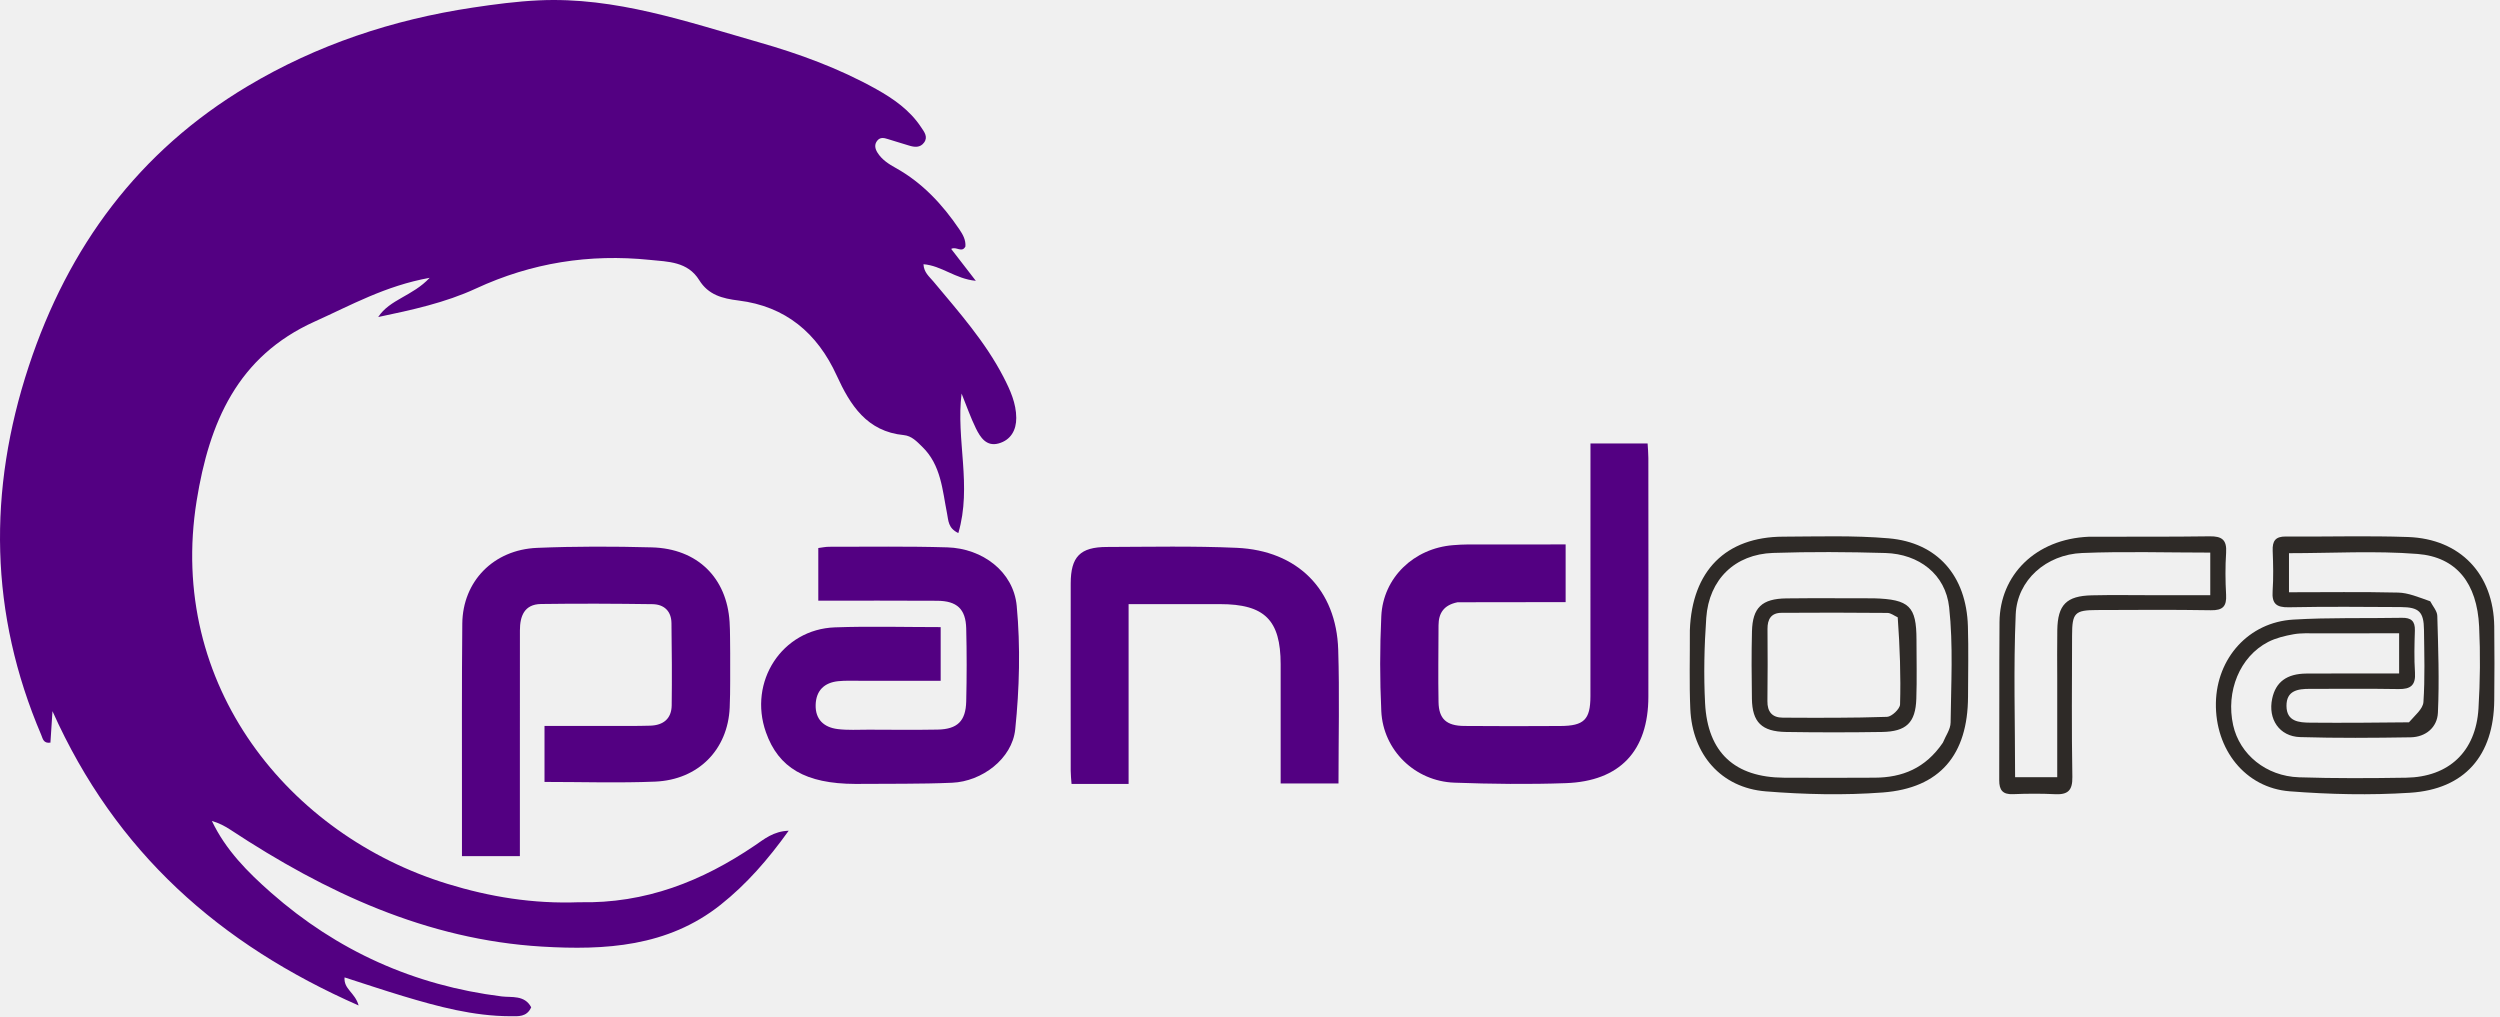
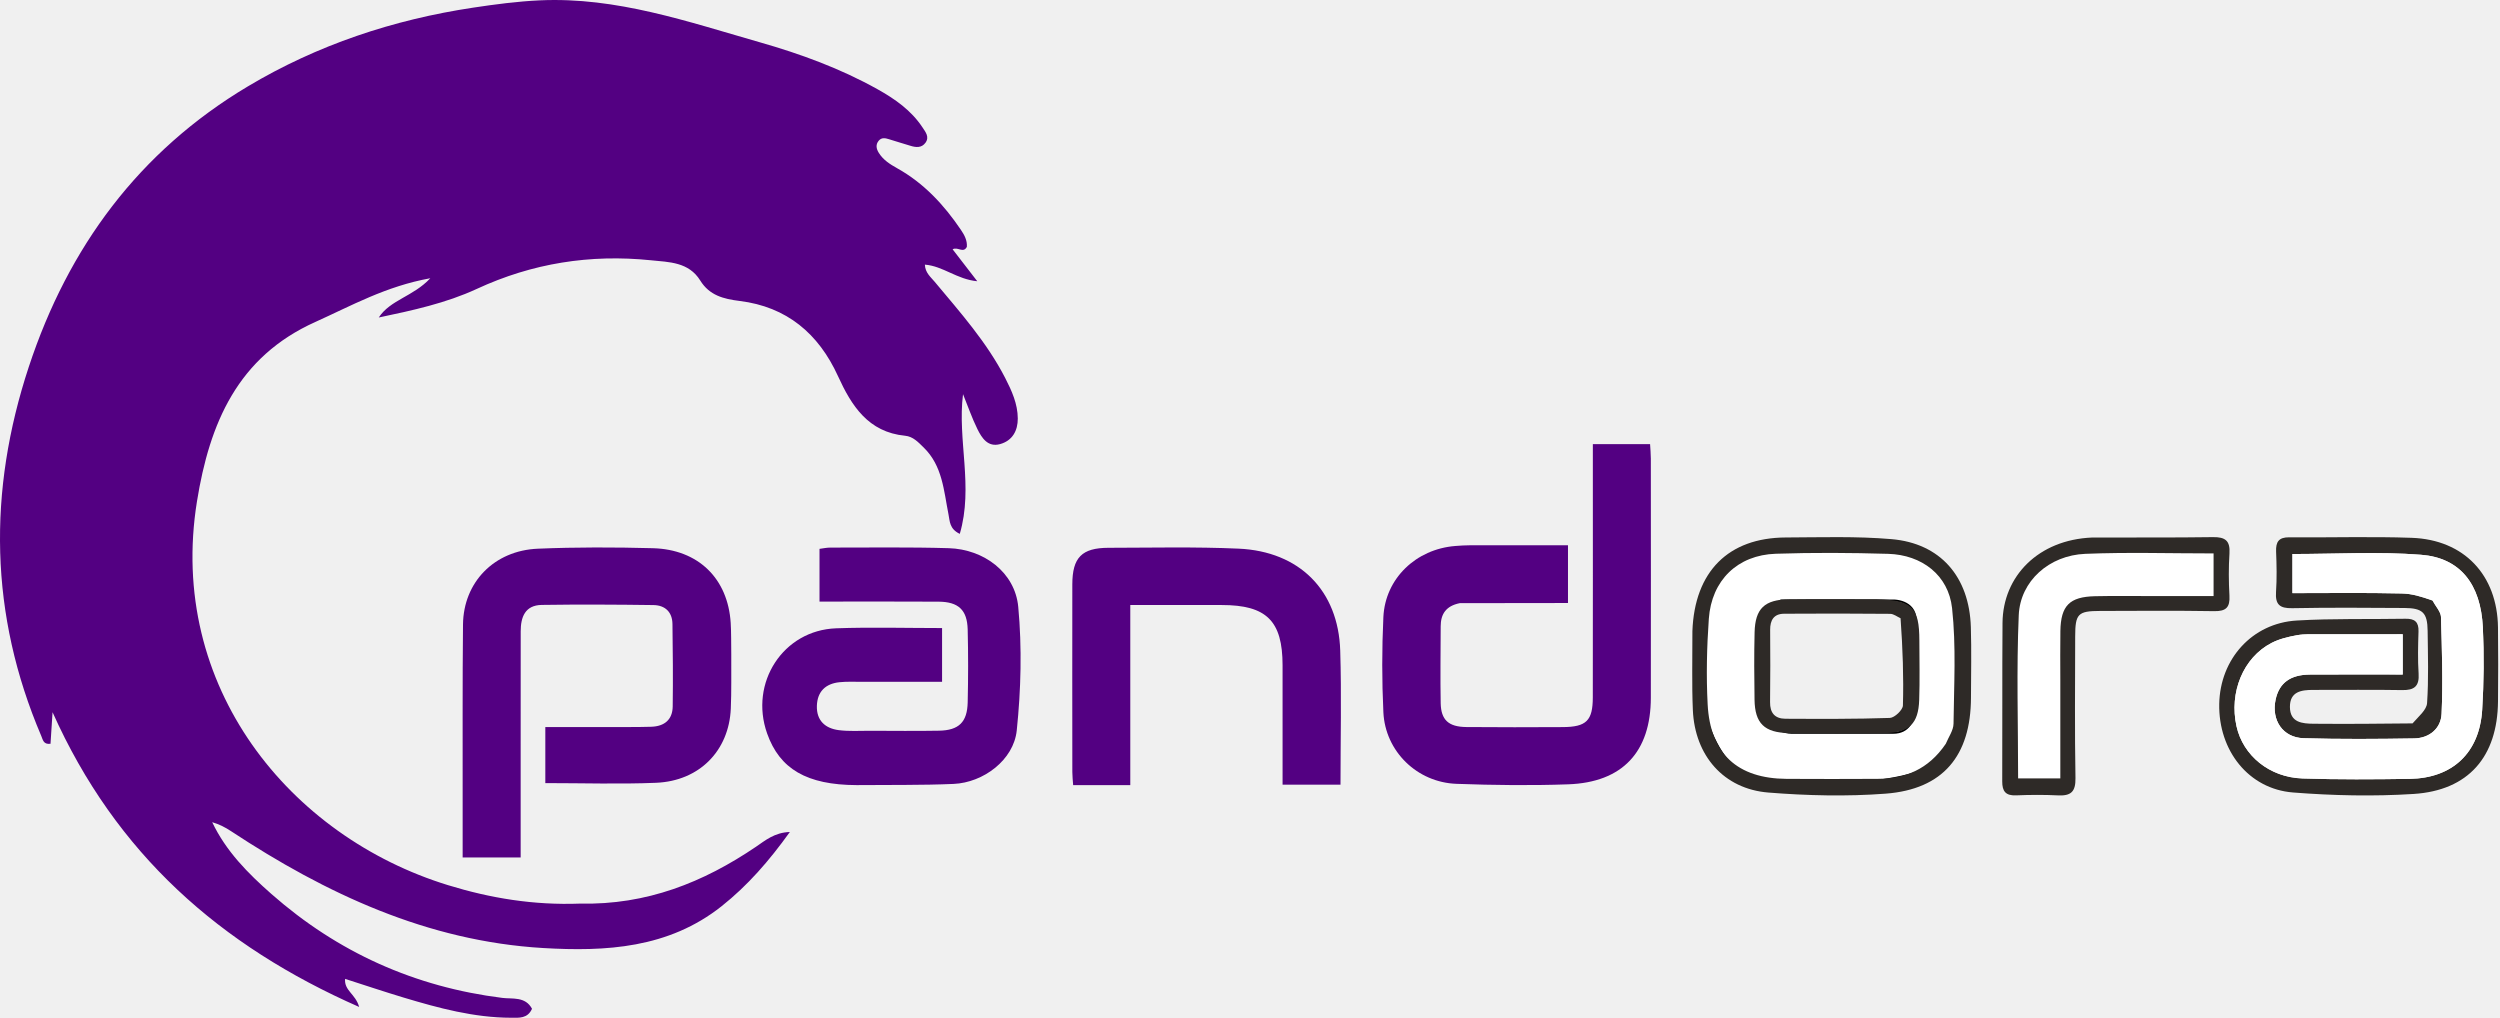
- <svg xmlns="http://www.w3.org/2000/svg" width="123" height="50" viewBox="0 0 123 50" fill="none">
-   <path d="M71.714 29.631C71.025 29.769 70.778 30.176 70.776 30.766C70.773 32.026 70.752 33.285 70.776 34.544C70.791 35.369 71.163 35.708 72.035 35.717C73.614 35.732 75.193 35.727 76.772 35.719C77.933 35.713 78.247 35.406 78.249 34.258C78.254 30.425 78.251 26.592 78.251 22.759C78.251 22.462 78.251 22.165 78.251 21.818C79.205 21.818 80.103 21.818 81.062 21.818C81.076 22.06 81.099 22.297 81.099 22.534C81.102 26.448 81.106 30.363 81.1 34.278C81.095 36.942 79.705 38.436 77.035 38.531C75.21 38.596 73.379 38.573 71.553 38.507C69.617 38.437 68.052 36.913 67.96 34.993C67.886 33.437 67.887 31.872 67.96 30.316C68.049 28.419 69.565 26.974 71.492 26.822C71.74 26.802 71.989 26.788 72.238 26.787C73.816 26.784 75.394 26.786 77.029 26.786C77.029 27.705 77.029 28.596 77.029 29.624C75.304 29.624 73.545 29.624 71.714 29.631Z" fill="#530082" />
-   <path d="M35.925 32.142C35.919 33.086 35.939 33.952 35.901 34.814C35.81 36.883 34.357 38.368 32.228 38.456C30.434 38.529 28.634 38.471 26.79 38.471C26.79 37.585 26.79 36.706 26.79 35.717C28.188 35.717 29.59 35.718 30.991 35.717C31.323 35.716 31.656 35.713 31.988 35.703C32.651 35.684 33.039 35.347 33.047 34.703C33.065 33.353 33.054 32.002 33.036 30.652C33.028 30.075 32.68 29.733 32.102 29.725C30.274 29.7 28.445 29.69 26.617 29.717C25.79 29.73 25.582 30.321 25.58 31.007C25.575 32.979 25.578 34.951 25.578 36.922C25.578 38.644 25.578 40.365 25.578 42.123C24.602 42.123 23.703 42.123 22.728 42.123C22.728 41.201 22.727 40.317 22.728 39.432C22.731 36.515 22.716 33.598 22.745 30.681C22.766 28.604 24.277 27.045 26.422 26.955C28.303 26.877 30.19 26.88 32.072 26.931C34.309 26.991 35.761 28.424 35.896 30.603C35.926 31.088 35.916 31.575 35.925 32.142Z" fill="#530082" />
-   <path d="M42.081 38.569C39.632 38.56 38.303 37.778 37.685 36.031C36.804 33.54 38.474 30.958 41.079 30.866C42.796 30.805 44.516 30.854 46.281 30.854C46.281 31.72 46.281 32.549 46.281 33.494C44.963 33.494 43.627 33.492 42.291 33.494C41.941 33.495 41.589 33.479 41.242 33.514C40.558 33.585 40.151 33.971 40.13 34.678C40.109 35.4 40.542 35.784 41.203 35.869C41.707 35.934 42.224 35.899 42.736 35.9C43.867 35.903 44.999 35.917 46.13 35.896C47.103 35.878 47.516 35.479 47.538 34.507C47.566 33.313 47.568 32.117 47.538 30.923C47.515 29.965 47.084 29.564 46.11 29.558C44.174 29.545 42.239 29.554 40.26 29.554C40.26 28.669 40.26 27.841 40.26 26.963C40.432 26.942 40.611 26.901 40.79 26.901C42.729 26.903 44.67 26.872 46.608 26.93C48.337 26.982 49.865 28.122 50.023 29.814C50.21 31.82 50.157 33.876 49.949 35.884C49.798 37.335 48.31 38.447 46.846 38.511C45.286 38.579 43.722 38.554 42.081 38.569Z" fill="#530082" />
-   <path d="M55.527 37.895C55.527 38.161 55.527 38.347 55.527 38.569C54.562 38.569 53.664 38.569 52.72 38.569C52.705 38.349 52.679 38.139 52.679 37.928C52.677 34.854 52.674 31.779 52.679 28.705C52.681 27.391 53.143 26.914 54.456 26.911C56.586 26.905 58.72 26.858 60.846 26.953C63.841 27.086 65.749 29.01 65.84 31.963C65.908 34.136 65.854 36.312 65.854 38.548C64.921 38.548 64.003 38.548 63.008 38.548C63.008 36.584 63.009 34.631 63.008 32.678C63.006 30.502 62.218 29.723 60.023 29.723C58.559 29.723 57.096 29.723 55.527 29.723C55.527 32.45 55.527 35.133 55.527 37.895Z" fill="#530082" />
-   <path d="M118.52 35.538C118.817 35.194 119.21 34.879 119.233 34.54C119.312 33.361 119.274 32.173 119.26 30.989C119.25 30.103 119.02 29.874 118.123 29.868C116.285 29.857 114.445 29.842 112.607 29.878C111.991 29.89 111.771 29.697 111.813 29.08C111.857 28.422 111.842 27.758 111.816 27.098C111.797 26.618 111.947 26.391 112.465 26.396C114.468 26.414 116.473 26.35 118.474 26.421C121.051 26.512 122.683 28.248 122.717 30.821C122.732 32.033 122.729 33.245 122.717 34.456C122.692 37.173 121.27 38.832 118.569 39.004C116.605 39.13 114.615 39.085 112.651 38.932C110.464 38.761 108.98 36.87 109.022 34.581C109.063 32.376 110.637 30.615 112.827 30.484C114.605 30.377 116.392 30.429 118.175 30.396C118.625 30.388 118.827 30.554 118.812 31.024C118.79 31.711 118.772 32.403 118.817 33.088C118.858 33.714 118.605 33.912 118.009 33.902C116.555 33.876 115.1 33.896 113.645 33.892C113.052 33.891 112.491 33.973 112.495 34.731C112.499 35.505 113.11 35.55 113.67 35.555C115.262 35.569 116.854 35.557 118.52 35.538ZM119.568 29.584C119.689 29.822 119.908 30.058 119.915 30.3C119.96 31.889 120.018 33.483 119.945 35.069C119.912 35.784 119.349 36.264 118.599 36.276C116.788 36.305 114.976 36.319 113.167 36.265C112.143 36.235 111.575 35.377 111.792 34.37C111.967 33.554 112.509 33.146 113.477 33.139C115.001 33.129 116.525 33.136 118.037 33.136C118.037 32.421 118.037 31.825 118.037 31.158C116.664 31.158 115.326 31.155 113.988 31.159C113.605 31.161 113.213 31.139 112.839 31.206C112.413 31.283 111.972 31.389 111.591 31.585C110.199 32.306 109.5 34.017 109.872 35.683C110.192 37.115 111.485 38.188 113.111 38.243C114.865 38.301 116.623 38.29 118.378 38.263C120.482 38.23 121.811 36.982 121.941 34.866C122.023 33.521 122.037 32.166 121.973 30.821C121.872 28.7 120.865 27.405 118.939 27.254C116.847 27.09 114.732 27.217 112.618 27.217C112.618 27.862 112.618 28.458 112.618 29.139C114.436 29.139 116.213 29.113 117.989 29.155C118.486 29.167 118.977 29.376 119.568 29.584Z" fill="#2E2A27" />
-   <path d="M83.141 31.005C83.248 28.075 84.913 26.416 87.724 26.404C89.456 26.397 91.197 26.338 92.919 26.485C95.327 26.691 96.746 28.334 96.821 30.808C96.856 31.962 96.83 33.118 96.827 34.273C96.818 37.132 95.451 38.776 92.633 38.99C90.724 39.134 88.784 39.088 86.873 38.935C84.681 38.759 83.26 37.124 83.163 34.879C83.109 33.616 83.146 32.349 83.141 31.005ZM95.59 36.539C95.722 36.211 95.966 35.883 95.97 35.553C95.992 33.659 96.103 31.749 95.898 29.877C95.721 28.249 94.408 27.257 92.763 27.208C90.923 27.154 89.078 27.142 87.238 27.204C85.359 27.267 84.082 28.508 83.948 30.398C83.85 31.794 83.818 33.204 83.89 34.601C84.016 37.03 85.352 38.248 87.77 38.263C89.26 38.272 90.75 38.27 92.24 38.262C93.586 38.255 94.728 37.807 95.59 36.539Z" fill="#2E2A27" />
-   <path d="M102.778 26.407C104.807 26.399 106.761 26.416 108.714 26.387C109.318 26.378 109.566 26.561 109.525 27.191C109.48 27.878 109.486 28.572 109.524 29.261C109.556 29.832 109.363 30.034 108.777 30.024C106.907 29.992 105.035 30.008 103.164 30.014C102.08 30.017 101.948 30.153 101.946 31.265C101.941 33.585 101.92 35.905 101.96 38.224C101.972 38.903 101.73 39.105 101.102 39.074C100.416 39.04 99.726 39.045 99.039 39.073C98.532 39.093 98.36 38.874 98.362 38.389C98.374 35.793 98.357 33.197 98.376 30.601C98.394 28.303 100.14 26.515 102.778 26.407ZM101.216 33.395C101.216 32.595 101.205 31.795 101.219 30.996C101.241 29.755 101.666 29.319 102.916 29.29C103.932 29.266 104.949 29.284 105.966 29.284C106.89 29.284 107.815 29.284 108.745 29.284C108.745 28.513 108.745 27.866 108.745 27.188C106.61 27.188 104.522 27.122 102.441 27.208C100.67 27.28 99.246 28.543 99.173 30.223C99.059 32.885 99.143 35.555 99.143 38.238C99.839 38.238 100.505 38.238 101.216 38.238C101.216 36.642 101.216 35.101 101.216 33.395Z" fill="#2E2A27" />
-   <path d="M92.196 29.437C93.944 29.488 94.288 29.834 94.291 31.47C94.292 32.441 94.316 33.414 94.283 34.385C94.243 35.557 93.79 35.995 92.589 36.013C91.018 36.037 89.445 36.038 87.874 36.013C86.673 35.994 86.21 35.529 86.194 34.374C86.177 33.271 86.169 32.167 86.197 31.065C86.225 29.894 86.686 29.456 87.889 29.441C89.298 29.424 90.708 29.437 92.196 29.437ZM93.368 30.372C93.199 30.297 93.03 30.157 92.861 30.156C91.123 30.14 89.384 30.138 87.646 30.151C87.133 30.154 86.958 30.476 86.961 30.941C86.969 32.125 86.973 33.309 86.957 34.493C86.949 35.013 87.185 35.307 87.711 35.309C89.422 35.318 91.134 35.327 92.843 35.269C93.073 35.261 93.477 34.877 93.483 34.659C93.523 33.269 93.475 31.876 93.368 30.372Z" fill="#2E2A27" />
-   <path d="M28.496 44.39C31.764 44.464 34.552 43.352 37.139 41.597C37.595 41.288 38.05 40.897 38.803 40.872C37.779 42.298 36.73 43.503 35.451 44.518C32.843 46.589 29.754 46.756 26.674 46.573C21.003 46.236 16.019 43.909 11.344 40.828C11.068 40.646 10.774 40.492 10.425 40.391C11.101 41.816 12.187 42.909 13.336 43.92C16.588 46.782 20.372 48.486 24.683 49.024C25.171 49.085 25.809 48.943 26.135 49.558C25.917 50.049 25.494 49.999 25.112 49.998C23.291 49.994 21.554 49.526 19.829 49.007C18.874 48.72 17.929 48.401 16.952 48.088C16.905 48.671 17.463 48.823 17.644 49.469C10.798 46.455 5.691 41.937 2.582 34.989C2.537 35.675 2.509 36.11 2.481 36.538C2.131 36.586 2.107 36.342 2.027 36.154C-0.519 30.188 -0.602 24.136 1.416 18.018C3.354 12.142 6.822 7.441 12.175 4.245C15.594 2.203 19.317 0.967 23.25 0.375C24.333 0.212 25.425 0.067 26.518 0.017C30.282 -0.158 33.792 1.067 37.333 2.079C39.329 2.649 41.28 3.362 43.105 4.381C43.968 4.863 44.764 5.42 45.318 6.259C45.463 6.478 45.672 6.725 45.468 7.009C45.277 7.275 44.999 7.248 44.72 7.16C44.371 7.05 44.019 6.951 43.672 6.839C43.487 6.779 43.309 6.746 43.168 6.912C43.005 7.105 43.051 7.315 43.17 7.507C43.387 7.855 43.717 8.067 44.07 8.263C45.381 8.992 46.372 10.06 47.204 11.289C47.377 11.544 47.523 11.81 47.498 12.128C47.32 12.463 47.052 12.105 46.798 12.247C47.168 12.726 47.531 13.197 48.01 13.816C46.997 13.72 46.335 13.072 45.435 13C45.453 13.403 45.721 13.608 45.921 13.847C47.173 15.348 48.477 16.811 49.381 18.568C49.704 19.195 49.996 19.84 50 20.558C50.004 21.161 49.732 21.652 49.129 21.818C48.53 21.982 48.233 21.519 48.016 21.079C47.748 20.533 47.549 19.953 47.31 19.363C47.027 21.621 47.832 23.907 47.15 26.227C46.642 25.985 46.664 25.61 46.595 25.265C46.364 24.107 46.303 22.883 45.375 21.982C45.11 21.725 44.858 21.445 44.466 21.407C42.654 21.231 41.832 19.935 41.167 18.478C40.212 16.383 38.646 15.071 36.34 14.786C35.534 14.686 34.852 14.509 34.402 13.783C33.835 12.867 32.872 12.877 31.97 12.786C28.995 12.482 26.156 12.927 23.419 14.194C21.909 14.894 20.263 15.25 18.607 15.598C19.179 14.726 20.298 14.57 21.139 13.669C18.957 14.062 17.255 15.023 15.486 15.819C11.674 17.535 10.296 20.788 9.676 24.631C8.211 33.727 14.238 41.097 22.009 43.484C24.097 44.126 26.219 44.476 28.496 44.39Z" fill="#530082" />
+ <svg xmlns="http://www.w3.org/2000/svg" width="253" height="103" viewBox="0 0 253 103" fill="none">
+   <path d="M147.731 61.04C146.312 61.324 145.802 62.163 145.798 63.378C145.792 65.972 145.749 68.567 145.798 71.16C145.83 72.861 146.597 73.558 148.391 73.576C151.644 73.608 154.897 73.598 158.149 73.582C160.542 73.569 161.189 72.936 161.192 70.57C161.204 62.675 161.197 54.779 161.196 46.884C161.196 46.272 161.196 45.66 161.196 44.946C163.163 44.946 165.012 44.946 166.989 44.946C167.016 45.444 167.064 45.931 167.065 46.419C167.069 54.484 167.077 62.548 167.065 70.613C167.056 76.1 164.193 79.178 158.692 79.374C154.933 79.508 151.16 79.46 147.399 79.324C143.41 79.18 140.188 76.041 139.998 72.085C139.845 68.88 139.846 65.656 139.997 62.451C140.181 58.544 143.303 55.568 147.272 55.254C147.784 55.213 148.297 55.182 148.81 55.181C152.061 55.175 155.312 55.178 158.68 55.178C158.68 57.073 158.68 58.908 158.68 61.025C155.126 61.025 151.503 61.025 147.731 61.04Z" fill="#530082" />
+   <path d="M74.005 66.212C73.993 68.158 74.035 69.94 73.957 71.718C73.77 75.979 70.776 79.038 66.391 79.219C62.695 79.371 58.987 79.25 55.187 79.25C55.187 77.426 55.187 75.614 55.187 73.577C58.067 73.577 60.955 73.579 63.842 73.576C64.527 73.575 65.212 73.568 65.896 73.548C67.261 73.508 68.06 72.816 68.078 71.489C68.115 68.707 68.092 65.925 68.053 63.144C68.037 61.955 67.322 61.249 66.131 61.233C62.364 61.182 58.597 61.161 54.831 61.218C53.127 61.243 52.699 62.461 52.695 63.875C52.684 67.936 52.691 71.998 52.691 76.06C52.691 79.606 52.691 83.152 52.691 86.773C50.679 86.773 48.828 86.773 46.82 86.773C46.82 84.875 46.818 83.053 46.82 81.231C46.827 75.222 46.795 69.212 46.856 63.204C46.899 58.924 50.011 55.713 54.43 55.528C58.303 55.366 62.191 55.374 66.068 55.478C70.676 55.601 73.668 58.554 73.947 63.043C74.008 64.041 73.988 65.044 74.005 66.212Z" fill="#530082" />
+   <path d="M86.687 79.453C81.643 79.433 78.904 77.823 77.631 74.223C75.817 69.092 79.257 63.774 84.624 63.584C88.16 63.458 91.704 63.56 95.338 63.56C95.338 65.343 95.338 67.052 95.338 68.997C92.625 68.997 89.872 68.995 87.12 68.998C86.399 68.999 85.673 68.966 84.958 69.04C83.549 69.185 82.711 69.981 82.668 71.436C82.624 72.924 83.517 73.714 84.877 73.89C85.916 74.025 86.982 73.951 88.036 73.954C90.367 73.96 92.698 73.988 95.029 73.946C97.033 73.909 97.884 73.087 97.93 71.085C97.986 68.625 97.99 66.162 97.929 63.702C97.881 61.728 96.994 60.902 94.987 60.889C90.999 60.863 87.011 60.881 82.935 60.881C82.935 59.058 82.935 57.352 82.935 55.544C83.289 55.501 83.658 55.415 84.027 55.416C88.023 55.42 92.021 55.356 96.013 55.476C99.575 55.583 102.722 57.931 103.047 61.416C103.433 65.549 103.325 69.785 102.895 73.92C102.585 76.911 99.52 79.201 96.503 79.333C93.29 79.473 90.068 79.421 86.687 79.453Z" fill="#530082" />
+   <path d="M114.385 78.064C114.385 78.613 114.385 78.995 114.385 79.453C112.398 79.453 110.549 79.453 108.603 79.453C108.573 78.999 108.52 78.566 108.52 78.133C108.514 71.799 108.509 65.465 108.519 59.132C108.524 56.426 109.474 55.444 112.179 55.437C116.568 55.425 120.963 55.328 125.343 55.523C131.512 55.797 135.443 59.761 135.631 65.844C135.77 70.319 135.659 74.802 135.659 79.409C133.737 79.409 131.845 79.409 129.797 79.409C129.797 75.363 129.799 71.34 129.796 67.318C129.793 62.835 128.169 61.229 123.647 61.229C120.632 61.229 117.617 61.229 114.385 61.229C114.385 66.848 114.385 72.373 114.385 78.064Z" fill="#530082" />
+   <path d="M244.151 73.207C244.764 72.499 245.573 71.852 245.62 71.152C245.784 68.724 245.704 66.278 245.676 63.838C245.655 62.012 245.181 61.54 243.335 61.529C239.547 61.506 235.758 61.474 231.971 61.549C230.701 61.574 230.248 61.176 230.334 59.904C230.426 58.549 230.395 57.181 230.342 55.821C230.303 54.832 230.611 54.365 231.677 54.375C235.804 54.413 239.935 54.281 244.058 54.427C249.365 54.615 252.728 58.192 252.796 63.492C252.828 65.987 252.821 68.484 252.798 70.98C252.746 76.577 249.816 79.994 244.253 80.349C240.206 80.607 236.107 80.516 232.061 80.2C227.555 79.847 224.499 75.953 224.586 71.238C224.67 66.695 227.913 63.068 232.424 62.797C236.087 62.577 239.768 62.683 243.44 62.617C244.367 62.6 244.785 62.941 244.753 63.909C244.707 65.326 244.67 66.75 244.763 68.162C244.848 69.452 244.326 69.859 243.099 69.837C240.103 69.785 237.106 69.826 234.11 69.819C232.888 69.816 231.733 69.984 231.74 71.547C231.748 73.141 233.007 73.233 234.16 73.243C237.439 73.272 240.718 73.247 244.151 73.207ZM246.17 60.77C246.419 61.261 247.012 61.92 247.026 62.418C247.117 65.692 247.238 68.974 247.087 72.242C247.02 73.715 245.859 74.703 244.313 74.728C240.584 74.788 236.851 74.817 233.124 74.706C231.015 74.644 229.845 72.877 230.291 70.801C230.652 69.122 231.769 68.28 233.762 68.266C236.901 68.245 240.041 68.261 243.156 68.261C243.156 66.787 243.156 65.559 243.156 64.185C240.327 64.185 237.572 64.179 234.816 64.188C234.026 64.191 233.219 64.146 232.449 64.285C231.572 64.444 230.663 64.66 229.879 65.066C227.009 66.549 225.569 70.076 226.336 73.507C226.996 76.458 229.659 78.668 233.008 78.78C236.622 78.901 240.243 78.877 243.859 78.821C248.193 78.755 250.931 76.182 251.198 71.823C251.367 69.054 251.397 66.263 251.264 63.492C251.056 59.123 248.982 56.456 245.015 56.144C240.705 55.805 236.348 56.067 231.994 56.067C231.994 57.396 231.994 58.623 231.994 60.026C235.738 60.026 239.4 59.973 243.058 60.059C244.08 60.083 244.952 60.342 246.17 60.77Z" fill="#2E2A27" />
+   <path d="M246.17 60.77C246.42 61.261 247.012 61.919 247.026 62.417C247.117 65.692 247.238 68.974 247.087 72.242C247.02 73.715 245.86 74.703 244.313 74.728C240.584 74.788 236.851 74.817 233.124 74.706C231.015 74.643 229.846 72.877 230.292 70.801C230.652 69.122 231.769 68.28 233.762 68.266C236.902 68.245 240.041 68.26 243.156 68.26V64.184C240.327 64.184 237.572 64.179 234.817 64.188C234.026 64.191 233.22 64.146 232.449 64.285C231.572 64.444 230.664 64.66 229.879 65.066C227.01 66.549 225.569 70.076 226.337 73.506C226.996 76.457 229.659 78.668 233.008 78.78C236.622 78.901 240.243 78.876 243.859 78.821C248.194 78.754 250.931 76.182 251.198 71.823C251.368 69.054 251.397 66.262 251.265 63.491C251.056 59.123 248.982 56.455 245.015 56.143C240.705 55.805 236.348 56.067 231.994 56.067V60.025C235.738 60.025 239.4 59.973 243.059 60.059C244.081 60.083 244.953 60.342 246.17 60.77Z" fill="white" />
+   <path d="M209.09 69.01C209.09 67.362 209.061 65.507 209.09 63.86C209.134 61.304 209.604 60.83 212.18 60.77C214.273 60.721 216.265 60.721 218.36 60.721C220.264 60.72 222.624 60.721 224.54 60.721L224.54 55.62C220.142 55.62 215.083 55.485 210.795 55.661C207.148 55.811 204.213 58.412 204.064 61.873C203.828 67.357 203.94 73.783 203.94 79.31H209.09V69.01Z" fill="white" />
+   <path d="M211.722 54.398C215.903 54.382 219.928 54.418 223.951 54.357C225.195 54.339 225.706 54.716 225.622 56.012C225.53 57.429 225.54 58.859 225.62 60.277C225.686 61.454 225.287 61.869 224.082 61.849C220.228 61.785 216.373 61.816 212.519 61.828C210.286 61.835 210.013 62.115 210.009 64.406C209.999 69.185 209.955 73.965 210.038 78.743C210.062 80.14 209.564 80.556 208.271 80.493C206.857 80.423 205.436 80.433 204.021 80.491C202.977 80.533 202.621 80.082 202.626 79.082C202.65 73.734 202.615 68.386 202.655 63.039C202.691 58.304 206.288 54.621 211.722 54.398ZM208.505 68.794C208.505 67.146 208.483 65.498 208.511 63.851C208.556 61.295 209.432 60.397 212.007 60.337C214.101 60.288 216.196 60.325 218.29 60.325C220.194 60.324 222.099 60.325 224.014 60.325C224.014 58.736 224.014 57.404 224.014 56.006C219.616 56.006 215.316 55.871 211.029 56.048C207.381 56.197 204.446 58.798 204.297 62.259C204.061 67.743 204.234 73.244 204.234 78.771C205.668 78.771 207.041 78.771 208.505 78.771C208.505 75.482 208.505 72.309 208.505 68.794Z" fill="#2E2A27" />
+   <path fill-rule="evenodd" clip-rule="evenodd" d="M197.76 59.74C198.103 60.427 198.79 62.212 198.79 63.86V72.1C198.446 73.817 196.936 77.456 193.64 78.28C192.61 78.623 189.52 79.31 185.4 79.31C180.25 79.31 176.13 79.31 175.1 77.25C174.07 76.22 172.01 72.924 172.01 67.98C172.01 66.263 172.216 62.212 173.04 59.74C174.07 58.023 176.954 54.796 180.25 55.62H191.58C193.296 55.62 196.936 56.444 197.76 59.74ZM191.58 60.77H180.25C178.724 61.533 178.258 62.354 178.197 62.745L178.19 72.1C179.014 73.748 180.593 74.16 181.28 74.16H191.58C193.228 74.16 193.64 72.824 193.64 72.156V63.86C194.464 61.388 192.61 60.77 191.58 60.77Z" fill="white" />
+   <path d="M178.19 62.83C178.19 62.804 178.192 62.776 178.197 62.745M178.197 62.745C178.258 62.354 178.724 61.533 180.25 60.77H191.58C192.61 60.77 194.464 61.388 193.64 63.86V72.156C193.64 72.824 193.228 74.16 191.58 74.16H181.28C180.593 74.16 179.014 73.748 178.19 72.1L178.197 62.745ZM191.58 55.62C193.296 55.62 196.936 56.444 197.76 59.74C198.103 60.427 198.79 62.212 198.79 63.86V72.1C198.446 73.817 196.936 77.456 193.64 78.28C192.61 78.623 189.52 79.31 185.4 79.31C180.25 79.31 176.13 79.31 175.1 77.25C174.07 76.22 172.01 72.924 172.01 67.98C172.01 66.263 172.216 62.212 173.04 59.74C174.07 58.023 176.954 54.796 180.25 55.62H191.58Z" stroke="black" stroke-width="0.2" />
+   <path d="M171.271 63.87C171.49 57.834 174.92 54.418 180.711 54.393C184.279 54.378 187.866 54.257 191.413 54.56C196.374 54.983 199.296 58.368 199.45 63.464C199.522 65.841 199.47 68.223 199.463 70.603C199.445 76.491 196.629 79.879 190.824 80.319C186.89 80.617 182.895 80.521 178.959 80.206C174.442 79.843 171.515 76.475 171.316 71.851C171.205 69.25 171.28 66.64 171.271 63.87ZM196.914 75.272C197.188 74.594 197.689 73.919 197.697 73.238C197.743 69.338 197.971 65.403 197.55 61.546C197.184 58.193 194.481 56.15 191.092 56.049C187.3 55.936 183.5 55.913 179.709 56.039C175.839 56.169 173.208 58.726 172.933 62.62C172.73 65.496 172.665 68.401 172.814 71.278C173.073 76.281 175.826 78.79 180.805 78.821C183.875 78.84 186.945 78.837 190.014 78.82C192.786 78.806 195.139 77.882 196.914 75.272Z" fill="#2E2A27" />
+   <path d="M189.923 60.64C193.525 60.745 194.234 61.458 194.239 64.828C194.242 66.829 194.292 68.833 194.223 70.832C194.141 73.247 193.207 74.15 190.734 74.188C187.497 74.237 184.257 74.237 181.02 74.186C178.547 74.148 177.593 73.19 177.559 70.809C177.526 68.538 177.509 66.264 177.565 63.993C177.624 61.581 178.574 60.679 181.052 60.649C183.955 60.613 186.858 60.641 189.923 60.64ZM192.337 62.566C191.989 62.411 191.642 62.124 191.293 62.121C187.712 62.088 184.131 62.084 180.551 62.11C179.494 62.118 179.134 62.78 179.14 63.737C179.156 66.177 179.164 68.617 179.131 71.057C179.116 72.127 179.6 72.732 180.685 72.738C184.21 72.755 187.736 72.773 191.257 72.654C191.732 72.638 192.562 71.847 192.575 71.398C192.658 68.534 192.558 65.664 192.337 62.566Z" fill="#2E2A27" />
+   <path d="M58.701 91.444C65.434 91.595 71.176 89.305 76.507 85.691C77.447 85.053 78.383 84.247 79.934 84.196C77.825 87.134 75.663 89.616 73.029 91.707C67.656 95.974 61.293 96.317 54.949 95.94C43.266 95.247 32.999 90.452 23.368 84.106C22.8 83.731 22.195 83.415 21.475 83.206C22.868 86.14 25.104 88.393 27.473 90.476C34.172 96.37 41.966 99.882 50.847 100.989C51.852 101.115 53.167 100.823 53.839 102.089C53.389 103.101 52.517 102.998 51.73 102.996C47.979 102.988 44.401 102.023 40.848 100.954C38.881 100.363 36.933 99.707 34.922 99.062C34.824 100.262 35.974 100.575 36.347 101.905C22.244 95.697 11.724 86.39 5.319 72.076C5.227 73.49 5.169 74.386 5.112 75.269C4.391 75.366 4.341 74.864 4.176 74.478C-1.07 62.187 -1.24 49.72 2.917 37.117C6.909 25.012 14.053 15.328 25.081 8.744C32.124 4.539 39.793 1.992 47.894 0.772C50.126 0.436 52.376 0.139 54.628 0.035C62.381 -0.325 69.612 2.198 76.905 4.282C81.017 5.457 85.037 6.926 88.796 9.025C90.573 10.017 92.214 11.166 93.356 12.893C93.654 13.345 94.084 13.853 93.663 14.439C93.271 14.986 92.699 14.931 92.123 14.749C91.405 14.523 90.68 14.32 89.964 14.088C89.584 13.966 89.216 13.897 88.927 14.239C88.591 14.637 88.685 15.069 88.931 15.464C89.377 16.182 90.057 16.617 90.784 17.022C93.485 18.524 95.526 20.723 97.24 23.255C97.596 23.781 97.897 24.329 97.845 24.983C97.478 25.674 96.928 24.936 96.404 25.228C97.166 26.216 97.915 27.185 98.9 28.462C96.814 28.262 95.451 26.929 93.596 26.78C93.633 27.61 94.186 28.032 94.597 28.525C97.177 31.617 99.863 34.631 101.724 38.249C102.389 39.542 102.991 40.87 103 42.35C103.007 43.592 102.448 44.602 101.206 44.944C99.973 45.284 99.36 44.328 98.913 43.422C98.36 42.298 97.95 41.104 97.458 39.889C96.875 44.538 98.534 49.249 97.13 54.028C96.083 53.528 96.127 52.756 95.986 52.046C95.51 49.66 95.384 47.14 93.472 45.283C92.927 44.754 92.409 44.177 91.6 44.098C87.867 43.736 86.174 41.067 84.805 38.065C82.836 33.75 79.611 31.046 74.86 30.459C73.2 30.253 71.795 29.888 70.869 28.394C69.7 26.507 67.716 26.528 65.858 26.338C59.729 25.713 53.881 26.629 48.244 29.24C45.133 30.681 41.741 31.415 38.33 32.131C39.508 30.336 41.814 30.014 43.547 28.158C39.052 28.968 35.546 30.947 31.9 32.588C24.049 36.122 21.209 42.824 19.933 50.741C16.914 69.478 29.33 84.659 45.339 89.578C49.639 90.899 54.012 91.621 58.701 91.444Z" fill="#530082" />
</svg>
